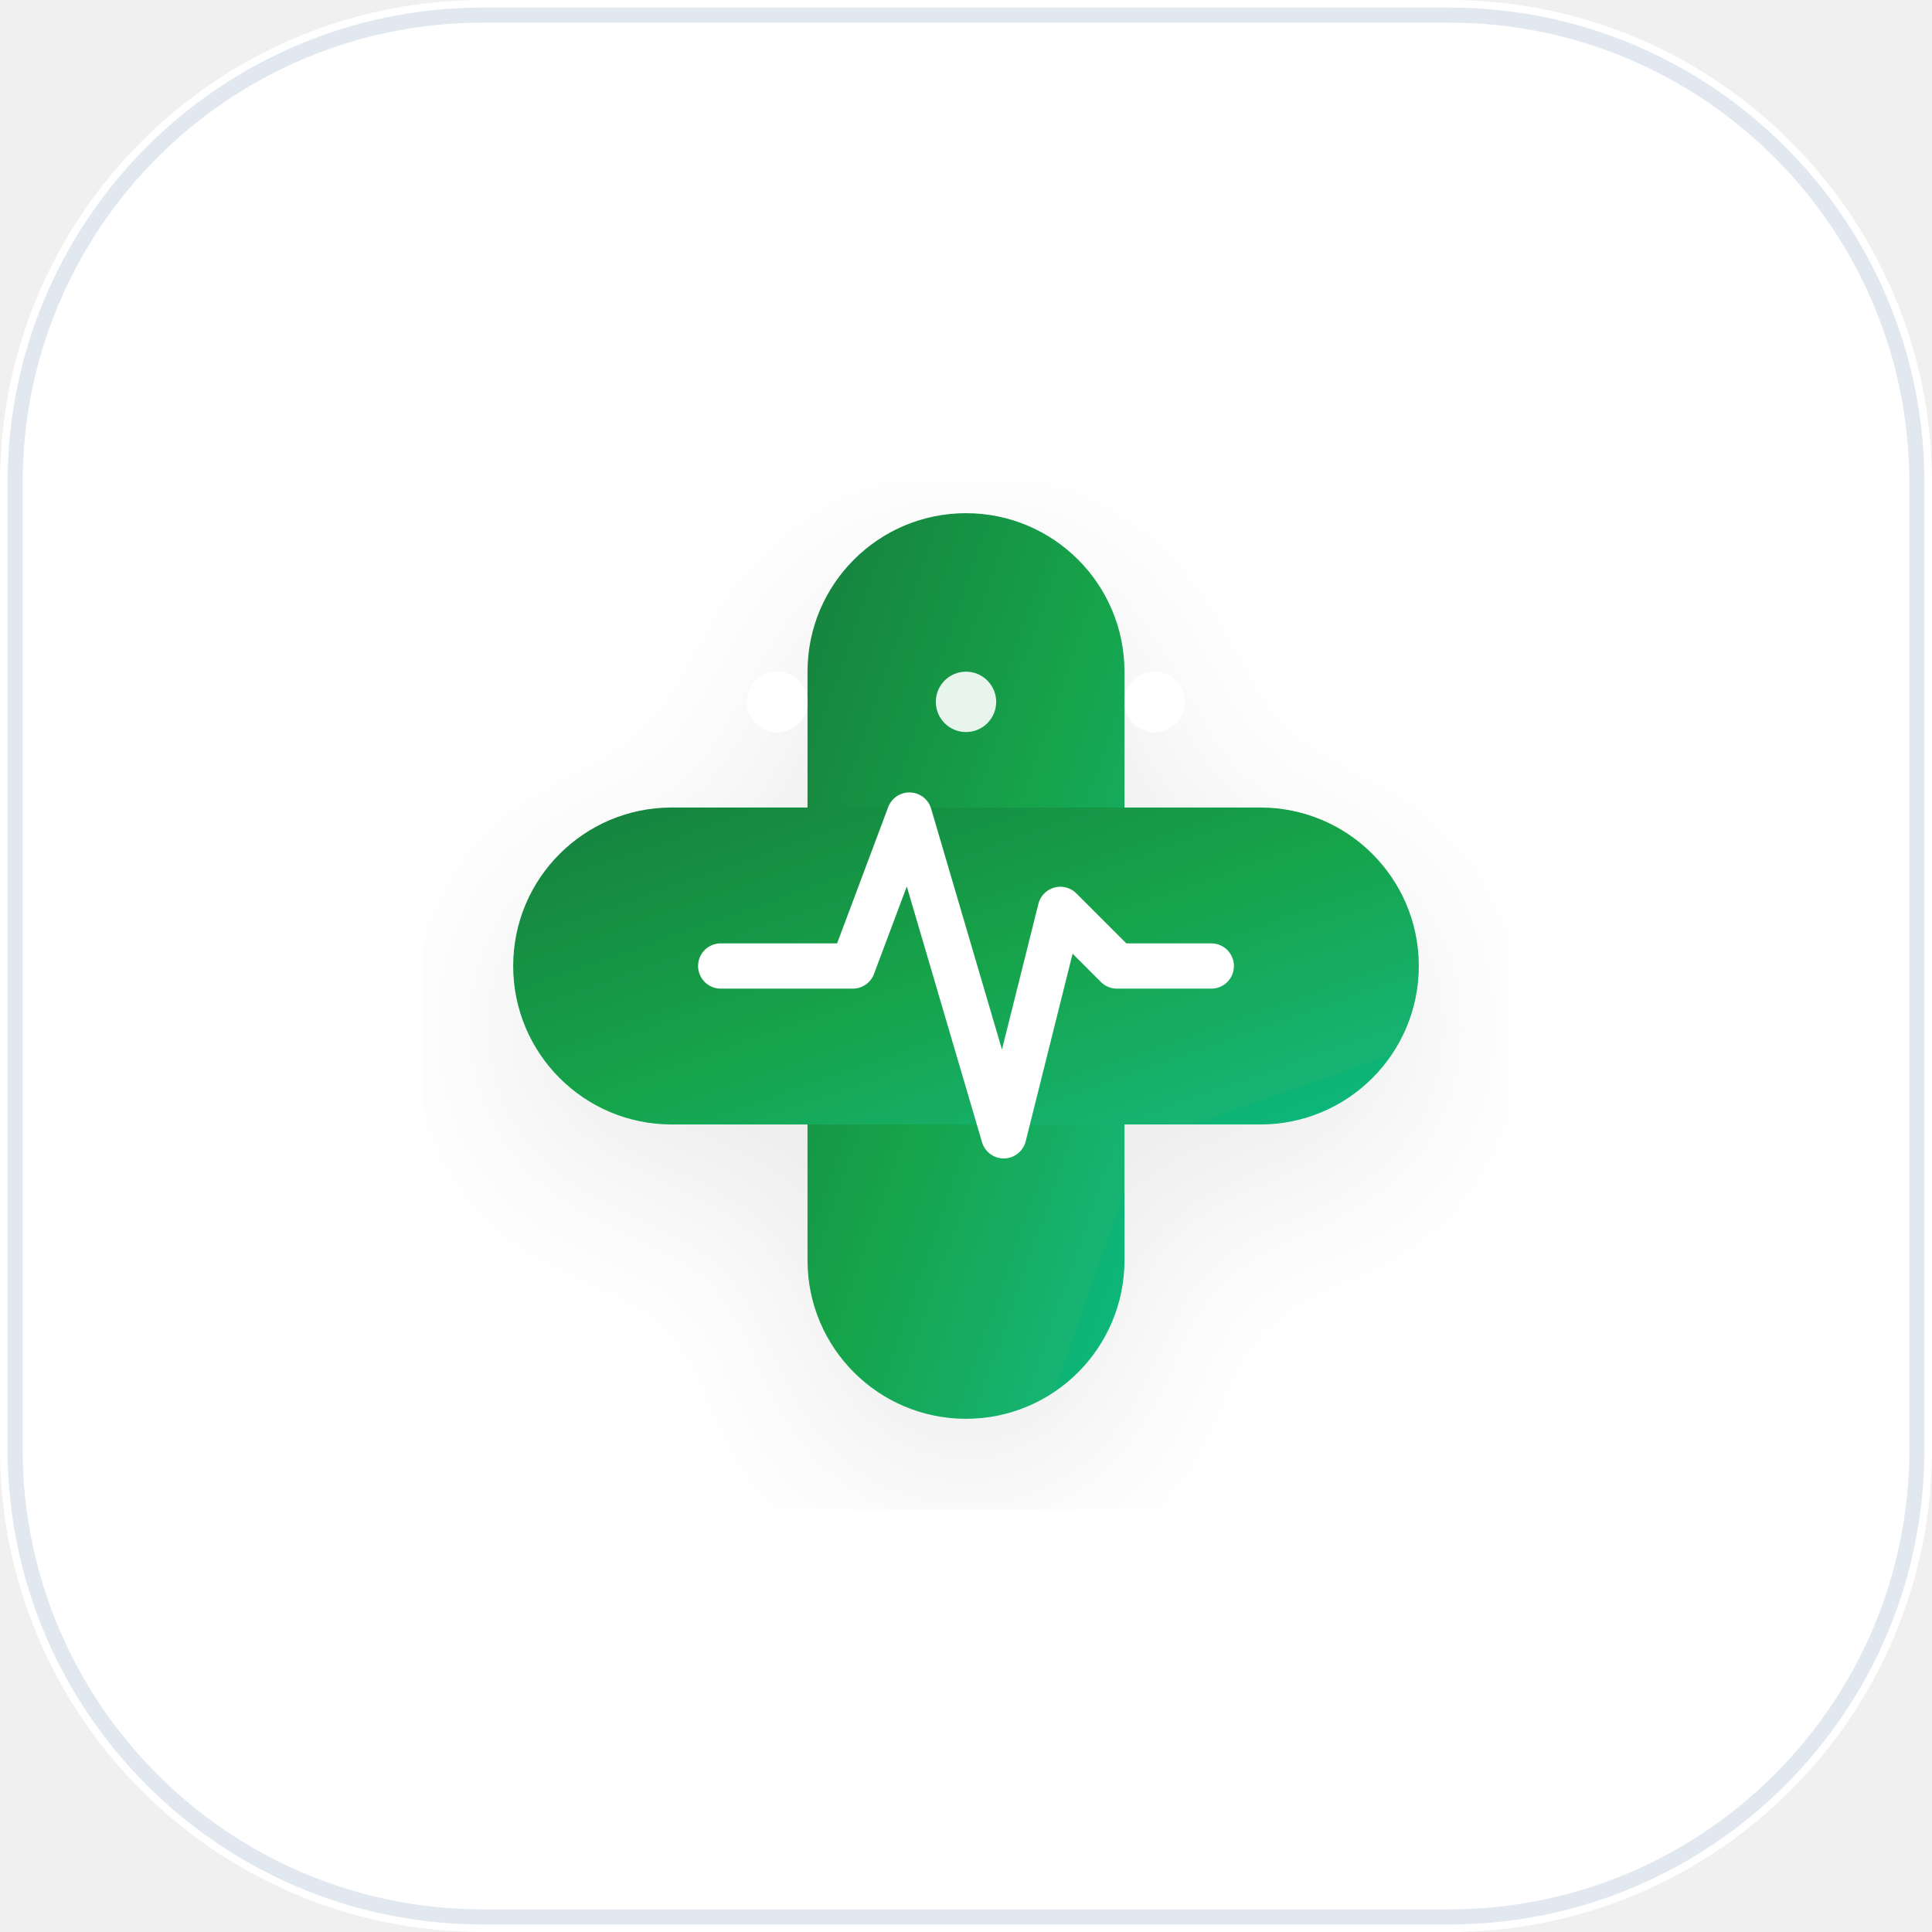
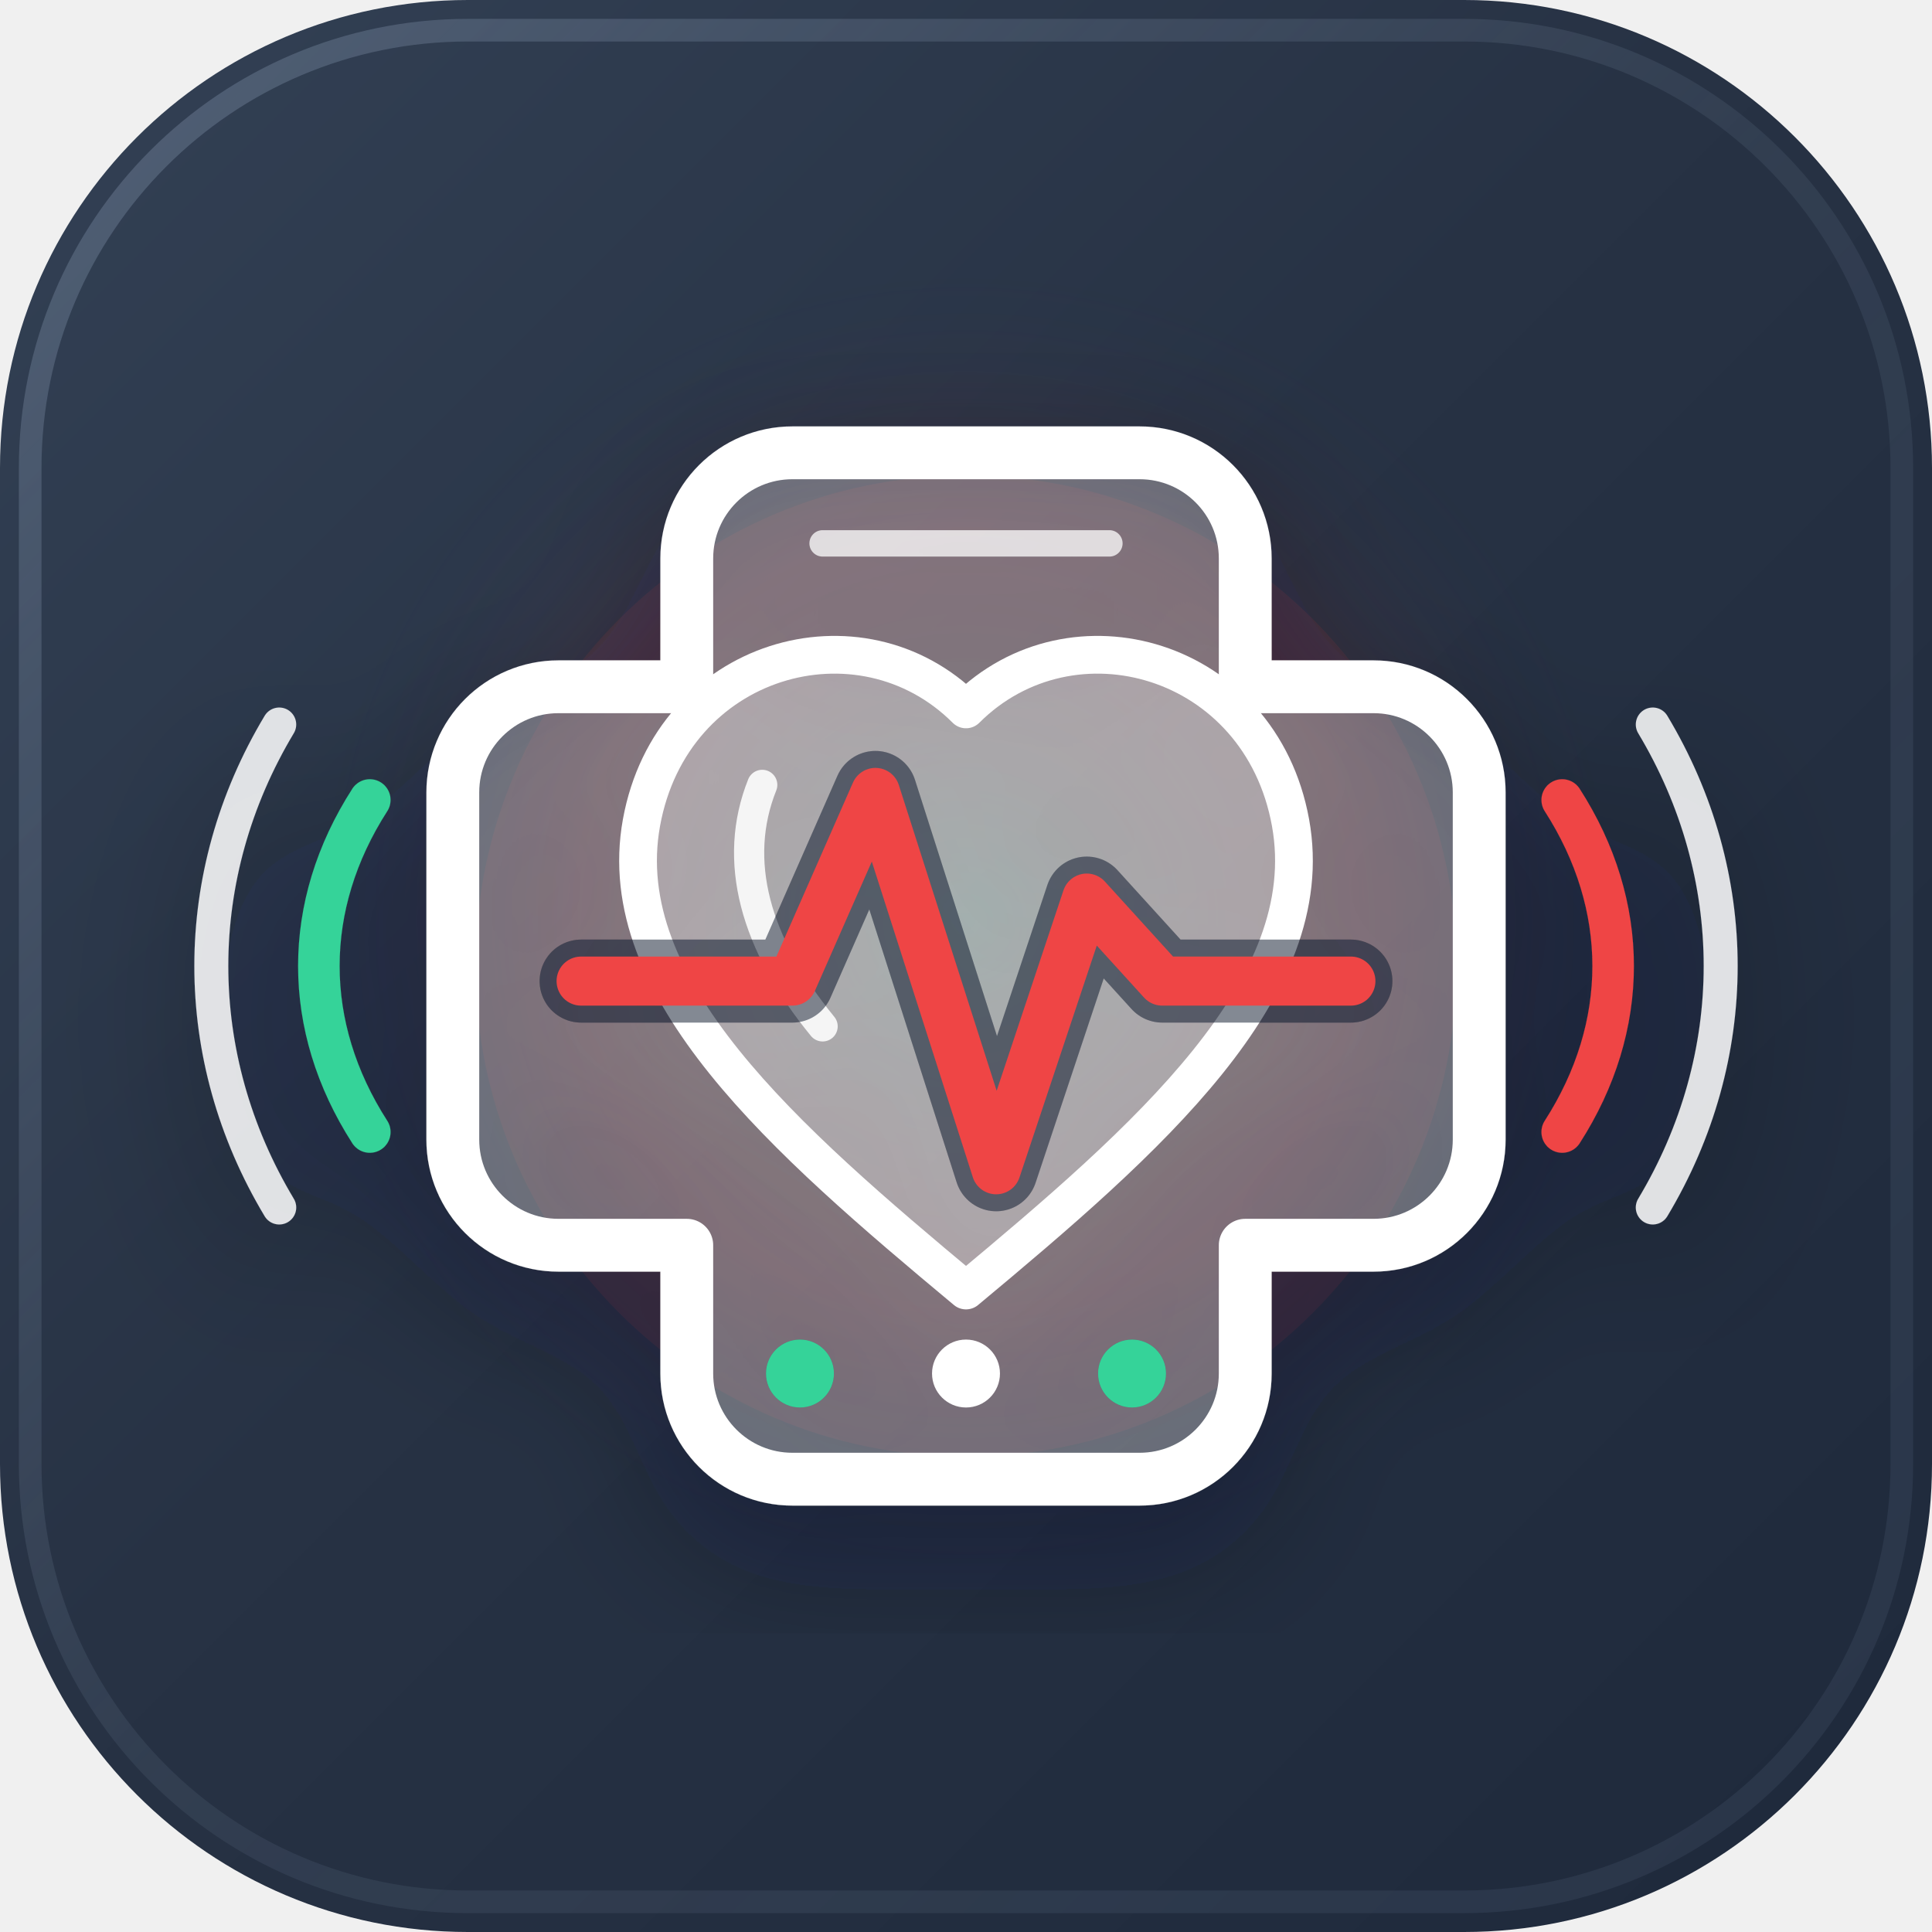
<svg xmlns="http://www.w3.org/2000/svg" viewBox="0 0 512 512" width="512" height="512">
  <defs>
-     <filter id="cardShadow" x="-10%" y="-10%" width="120%" height="120%">
-       <feDropShadow dx="0" dy="16" stdDeviation="24" flood-color="#0f172a" flood-opacity="0.08" />
+     <linearGradient id="bgSlate" x1="0%" y1="0%" x2="100%" y2="100%">
+       <stop offset="0%" stop-color="#334155" />
+       <stop offset="45%" stop-color="#273244" />
+       <stop offset="100%" stop-color="#1e293b" />
+     </linearGradient>
+     <linearGradient id="rimStroke" x1="0%" y1="0%" x2="100%" y2="100%">
+       <stop offset="0%" stop-color="#64748b" stop-opacity="0.65" />
+       <stop offset="50%" stop-color="#475569" stop-opacity="0.35" />
+       <stop offset="100%" stop-color="#334155" stop-opacity="0.5" />
+     </linearGradient>
+     <radialGradient id="emeraldHalo" cx="50%" cy="48%" r="44%">
+       <stop offset="0%" stop-color="#10b981" stop-opacity="0.28" />
+       <stop offset="60%" stop-color="#ef4444" stop-opacity="0.12" />
+       <stop offset="100%" stop-color="#1e293b" stop-opacity="0" />
+     </radialGradient>
+     <filter id="crestShadow" x="-15%" y="-15%" width="130%" height="130%">
+       <feDropShadow dx="0" dy="14" stdDeviation="18" flood-color="#0f172a" flood-opacity="0.45" />
    </filter>
-     <linearGradient id="emeraldGrad" x1="0%" y1="0%" x2="100%" y2="100%">
-       <stop offset="0%" stop-color="#15803d" />
-       <stop offset="50%" stop-color="#16a34a" />
-       <stop offset="100%" stop-color="#10b981" />
-     </linearGradient>
-     <linearGradient id="cyanAccent" x1="0%" y1="0%" x2="100%" y2="100%">
-       <stop offset="0%" stop-color="#06b6d4" />
-       <stop offset="100%" stop-color="#3b82f6" />
-     </linearGradient>
  </defs>
-   <rect width="512" height="512" rx="128" fill="#ffffff" />
-   <rect width="504" height="504" x="4" y="4" rx="124" fill="none" stroke="#e2e8f0" stroke-width="4" />
-   <g transform="translate(256, 256)" filter="url(#cardShadow)">
-     <rect x="-42" y="-120" width="84" height="240" rx="42" fill="url(#emeraldGrad)" />
-     <rect x="-120" y="-42" width="240" height="84" rx="42" fill="url(#emeraldGrad)" />
-     <path d="M-65,0 L-30,0 L-15,-40 L10,45 L25,-15 L40,0 L65,0" fill="none" stroke="#ffffff" stroke-width="12" stroke-linecap="round" stroke-linejoin="round" />
-     <circle cx="-50" cy="-70" r="8" fill="#ffffff" opacity="0.9" />
-     <circle cx="0" cy="-70" r="8" fill="#ffffff" opacity="0.9" />
-     <circle cx="50" cy="-70" r="8" fill="#ffffff" opacity="0.9" />
+   <rect width="512" height="512" rx="124" fill="url(#bgSlate)" />
+   <rect width="496" height="496" x="8" y="8" rx="116" fill="none" stroke="url(#rimStroke)" stroke-width="6" />
+   <circle cx="256" cy="252" r="200" fill="url(#emeraldHalo)" />
+   <circle cx="256" cy="256" r="130" fill="#ef4444" fill-opacity="0.10" />
+   <g transform="translate(256, 256)" filter="url(#crestShadow)">
+     <path d="M-46,-136 H46 A28,28 0 0 1 74,-108 V-74 H108 A28,28 0 0 1 136,-46 V46 A28,28 0 0 1 108,74 H74 V108 A28,28 0 0 1 46,136 H-46 A28,28 0 0 1 -74,108 V74 H-108 A28,28 0 0 1 -136,46 V-46 A28,28 0 0 1 -108,-74 H-74 V-108 A28,28 0 0 1 -46,-136 Z" fill="#ffffff" fill-opacity="0.24" stroke="#ffffff" stroke-width="14" stroke-linejoin="round" />
+     <path d="M0,-68 C-28,-96 -78,-82 -86,-38 C-94,6 -48,46 0,86 C48,46 94,6 86,-38 C78,-82 28,-96 0,-68 Z" fill="#ffffff" fill-opacity="0.32" stroke="#ffffff" stroke-width="10" stroke-linecap="round" stroke-linejoin="round" />
+     <path d="M-54,-48 C-62,-28 -56,-6 -38,16" fill="none" stroke="#ffffff" stroke-width="8" stroke-linecap="round" stroke-opacity="0.88" />
+     <path d="M-38,-112 H38" fill="none" stroke="#ffffff" stroke-width="7" stroke-linecap="round" stroke-opacity="0.75" />
+     <path d="M-102,4 H-46 L-24,-46 L8,54 L32,-18 L52,4 H102" fill="none" stroke="#1e293b" stroke-width="22" stroke-linecap="round" stroke-linejoin="round" stroke-opacity="0.55" />
+     <path d="M-102,4 H-46 L-24,-46 L8,54 L32,-18 L52,4 H102" fill="none" stroke="#ef4444" stroke-width="13" stroke-linecap="round" stroke-linejoin="round" />
+     <circle cx="-44" cy="108" r="9" fill="#34d399" />
+     <circle cx="0" cy="108" r="9" fill="#ffffff" />
+     <circle cx="44" cy="108" r="9" fill="#34d399" />
+     <path d="M158,-44 C176,-16 176,16 158,44" fill="none" stroke="#ef4444" stroke-width="11" stroke-linecap="round" />
+     <path d="M182,-64 C206,-24 206,24 182,64" fill="none" stroke="#ffffff" stroke-width="9" stroke-linecap="round" stroke-opacity="0.85" />
+     <path d="M-158,-44 C-176,-16 -176,16 -158,44" fill="none" stroke="#34d399" stroke-width="11" stroke-linecap="round" />
+     <path d="M-182,-64 C-206,-24 -206,24 -182,64" fill="none" stroke="#ffffff" stroke-width="9" stroke-linecap="round" stroke-opacity="0.85" />
  </g>
</svg>
